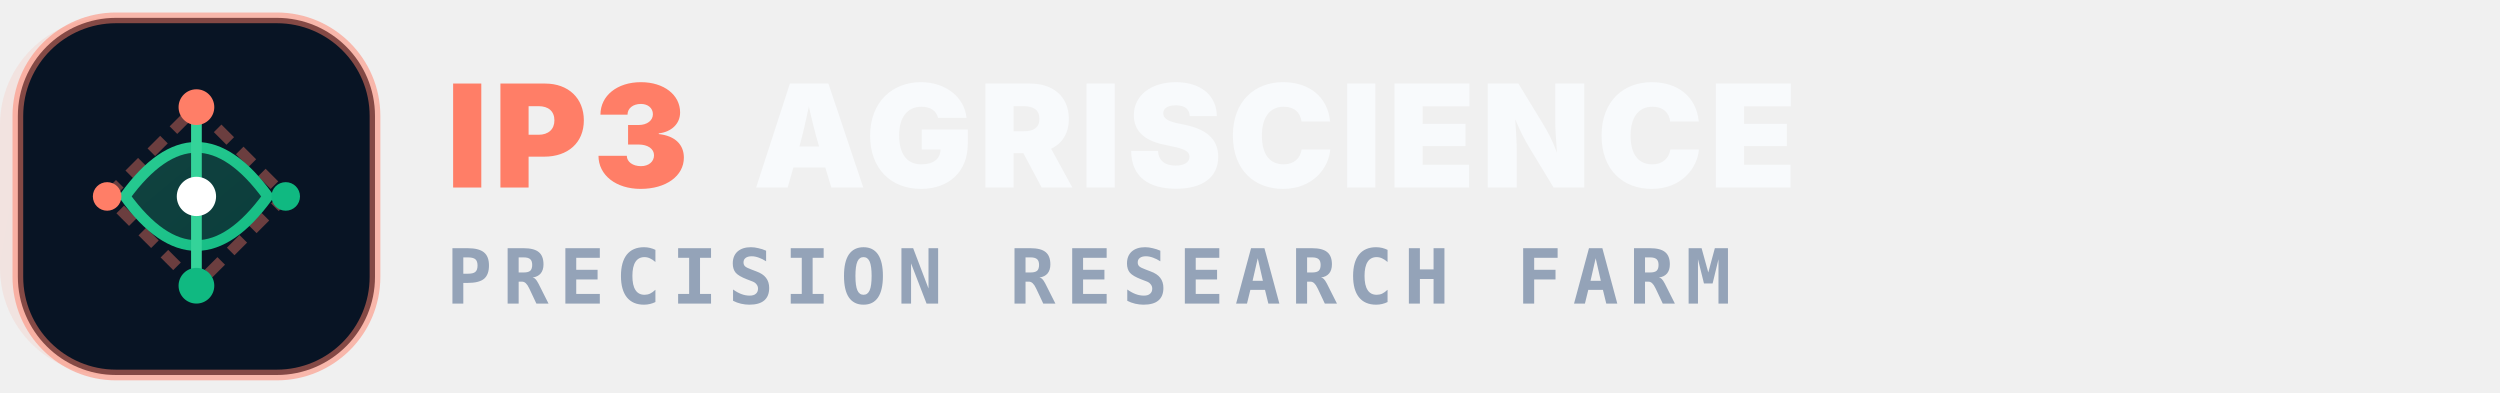
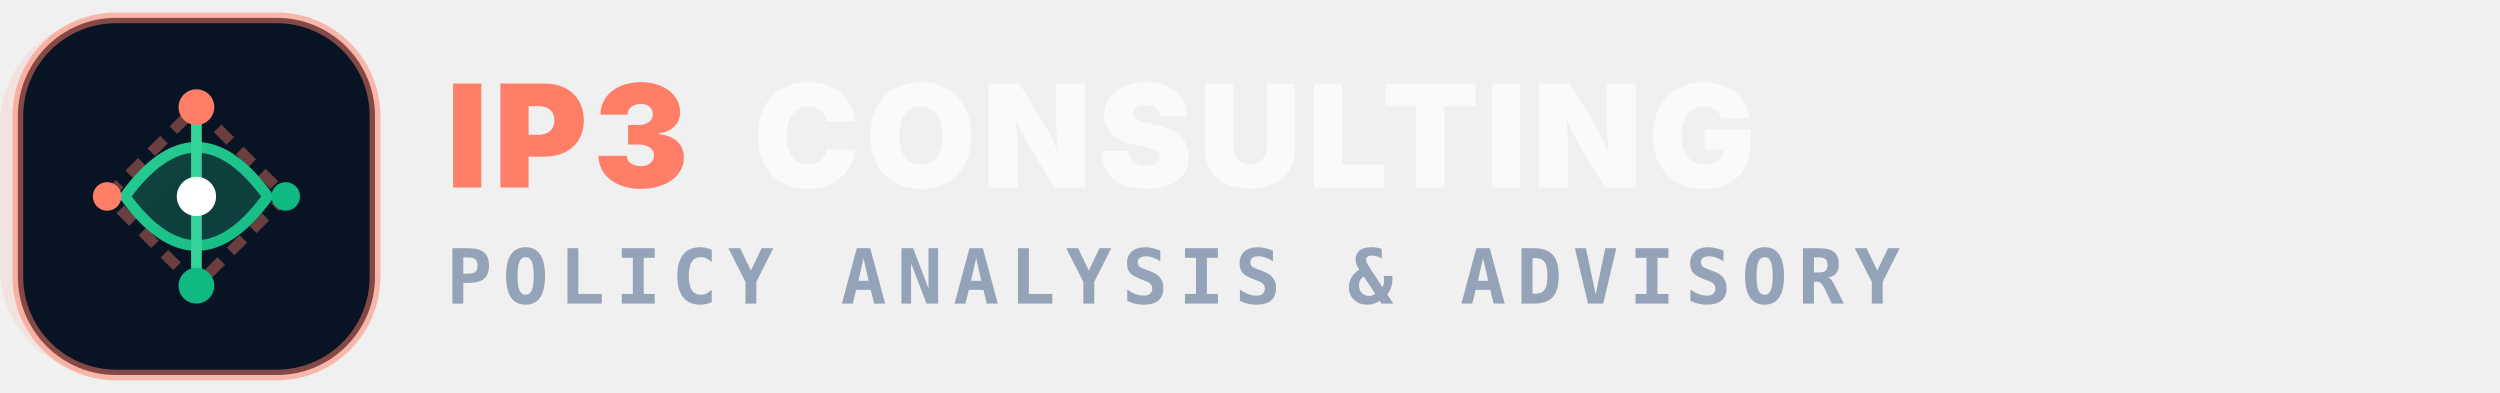
<svg xmlns="http://www.w3.org/2000/svg" viewBox="0 2 280 44" fill="none">
  <g id="logo-emblem">
    <defs>
      <linearGradient id="emblem-grad" x1="0" y1="0" x2="40" y2="40" gradientUnits="userSpaceOnUse">
        <stop offset="0%" stop-color="#ff7e67" />
        <stop offset="100%" stop-color="#e05e47" />
      </linearGradient>
      <linearGradient id="leaf-grad" x1="12" y1="8" x2="32" y2="32" gradientUnits="userSpaceOnUse">
        <stop offset="0%" stop-color="#34d399" />
        <stop offset="100%" stop-color="#10b981" />
      </linearGradient>
      <linearGradient id="gold-glow" x1="0" y1="0" x2="280" y2="48" gradientUnits="userSpaceOnUse">
        <stop offset="0%" stop-color="#ff7e67" stop-opacity="0.12" />
        <stop offset="100%" stop-color="#10b981" stop-opacity="0" />
      </linearGradient>
    </defs>
    <rect x="0" y="4" width="40" height="40" rx="12" fill="url(#gold-glow)" />
    <rect x="2" y="4" width="40" height="40" rx="11" fill="#081424" stroke="#ff7e67" stroke-width="1.2" stroke-opacity="0.5" />
    <path d="M12 24 L22 14 L32 24 L22 34 Z" stroke="#ff7e67" stroke-width="1.2" stroke-dasharray="2 1.5" stroke-opacity="0.4" fill="none" />
    <path d="M14 24 Q 22 13 30 24 Q 22 35 14 24 Z" fill="url(#leaf-grad)" fill-opacity="0.25" stroke="url(#leaf-grad)" stroke-width="1.2" />
    <path d="M22 15 L22 33" stroke="#34d399" stroke-width="1.2" stroke-linecap="round" />
    <circle cx="22" cy="14" r="2" fill="#ff7e67" />
    <circle cx="22" cy="24" r="2.2" fill="#ffffff" />
    <circle cx="22" cy="34" r="2" fill="#10b981" />
    <circle cx="12" cy="24" r="1.6" fill="#ff7e67" />
    <circle cx="32" cy="24" r="1.6" fill="#10b981" />
  </g>
  <g id="logo-text" transform="translate(50, 0)">
    <text x="0" y="23" font-family="'Archivo', 'Plus Jakarta Sans', system-ui, -apple-system, sans-serif" font-weight="900" font-size="16" letter-spacing="0.04em" fill="#f8fafc">
      <tspan fill="#ff7e67">IP3</tspan>
-       <tspan dx="4" fill="#f8fafc">AGRISCIENCE</tspan>
+       <tspan dx="4" fill="#f8fafc">CONSULTING</tspan>
    </text>
    <text x="0" y="36" font-family="'JetBrains Mono', 'IBM Plex Mono', ui-monospace, monospace" font-weight="700" font-size="8.5" letter-spacing="0.14em" fill="#94a3b8">
-       PRECISION RESEARCH FARM
+       POLICY ANALYSIS &amp; ADVISORY
    </text>
  </g>
</svg>
